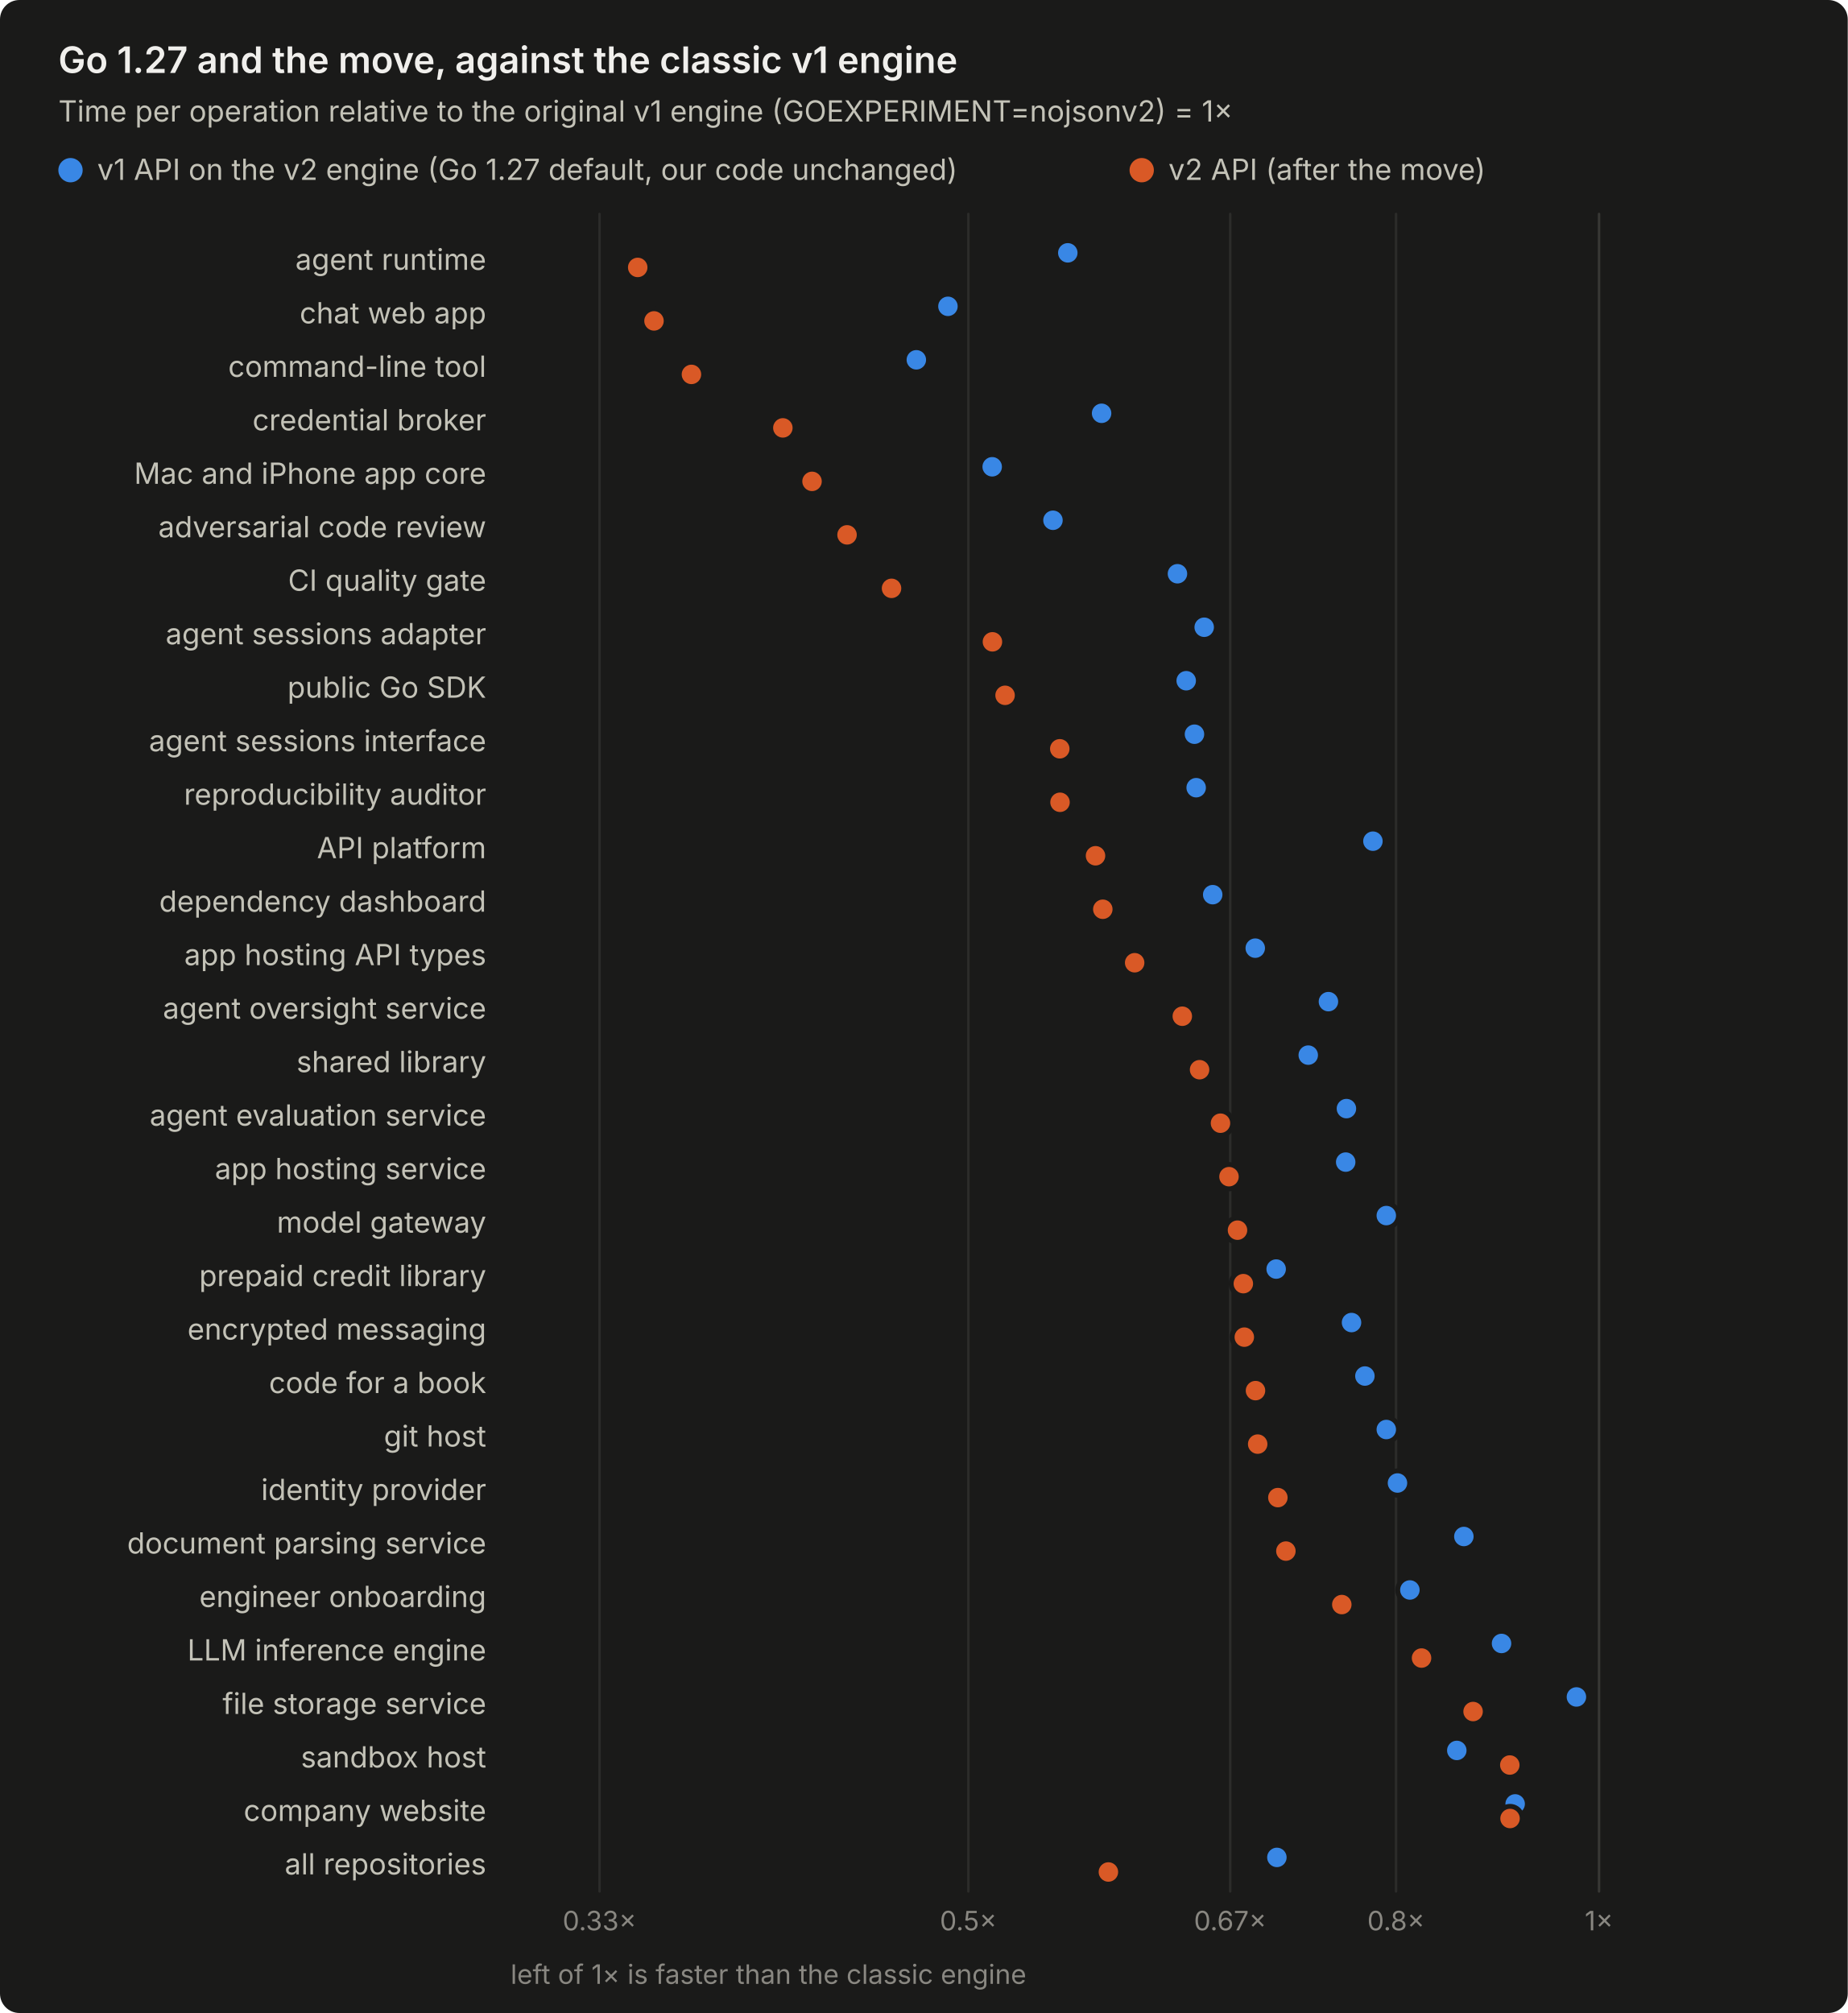
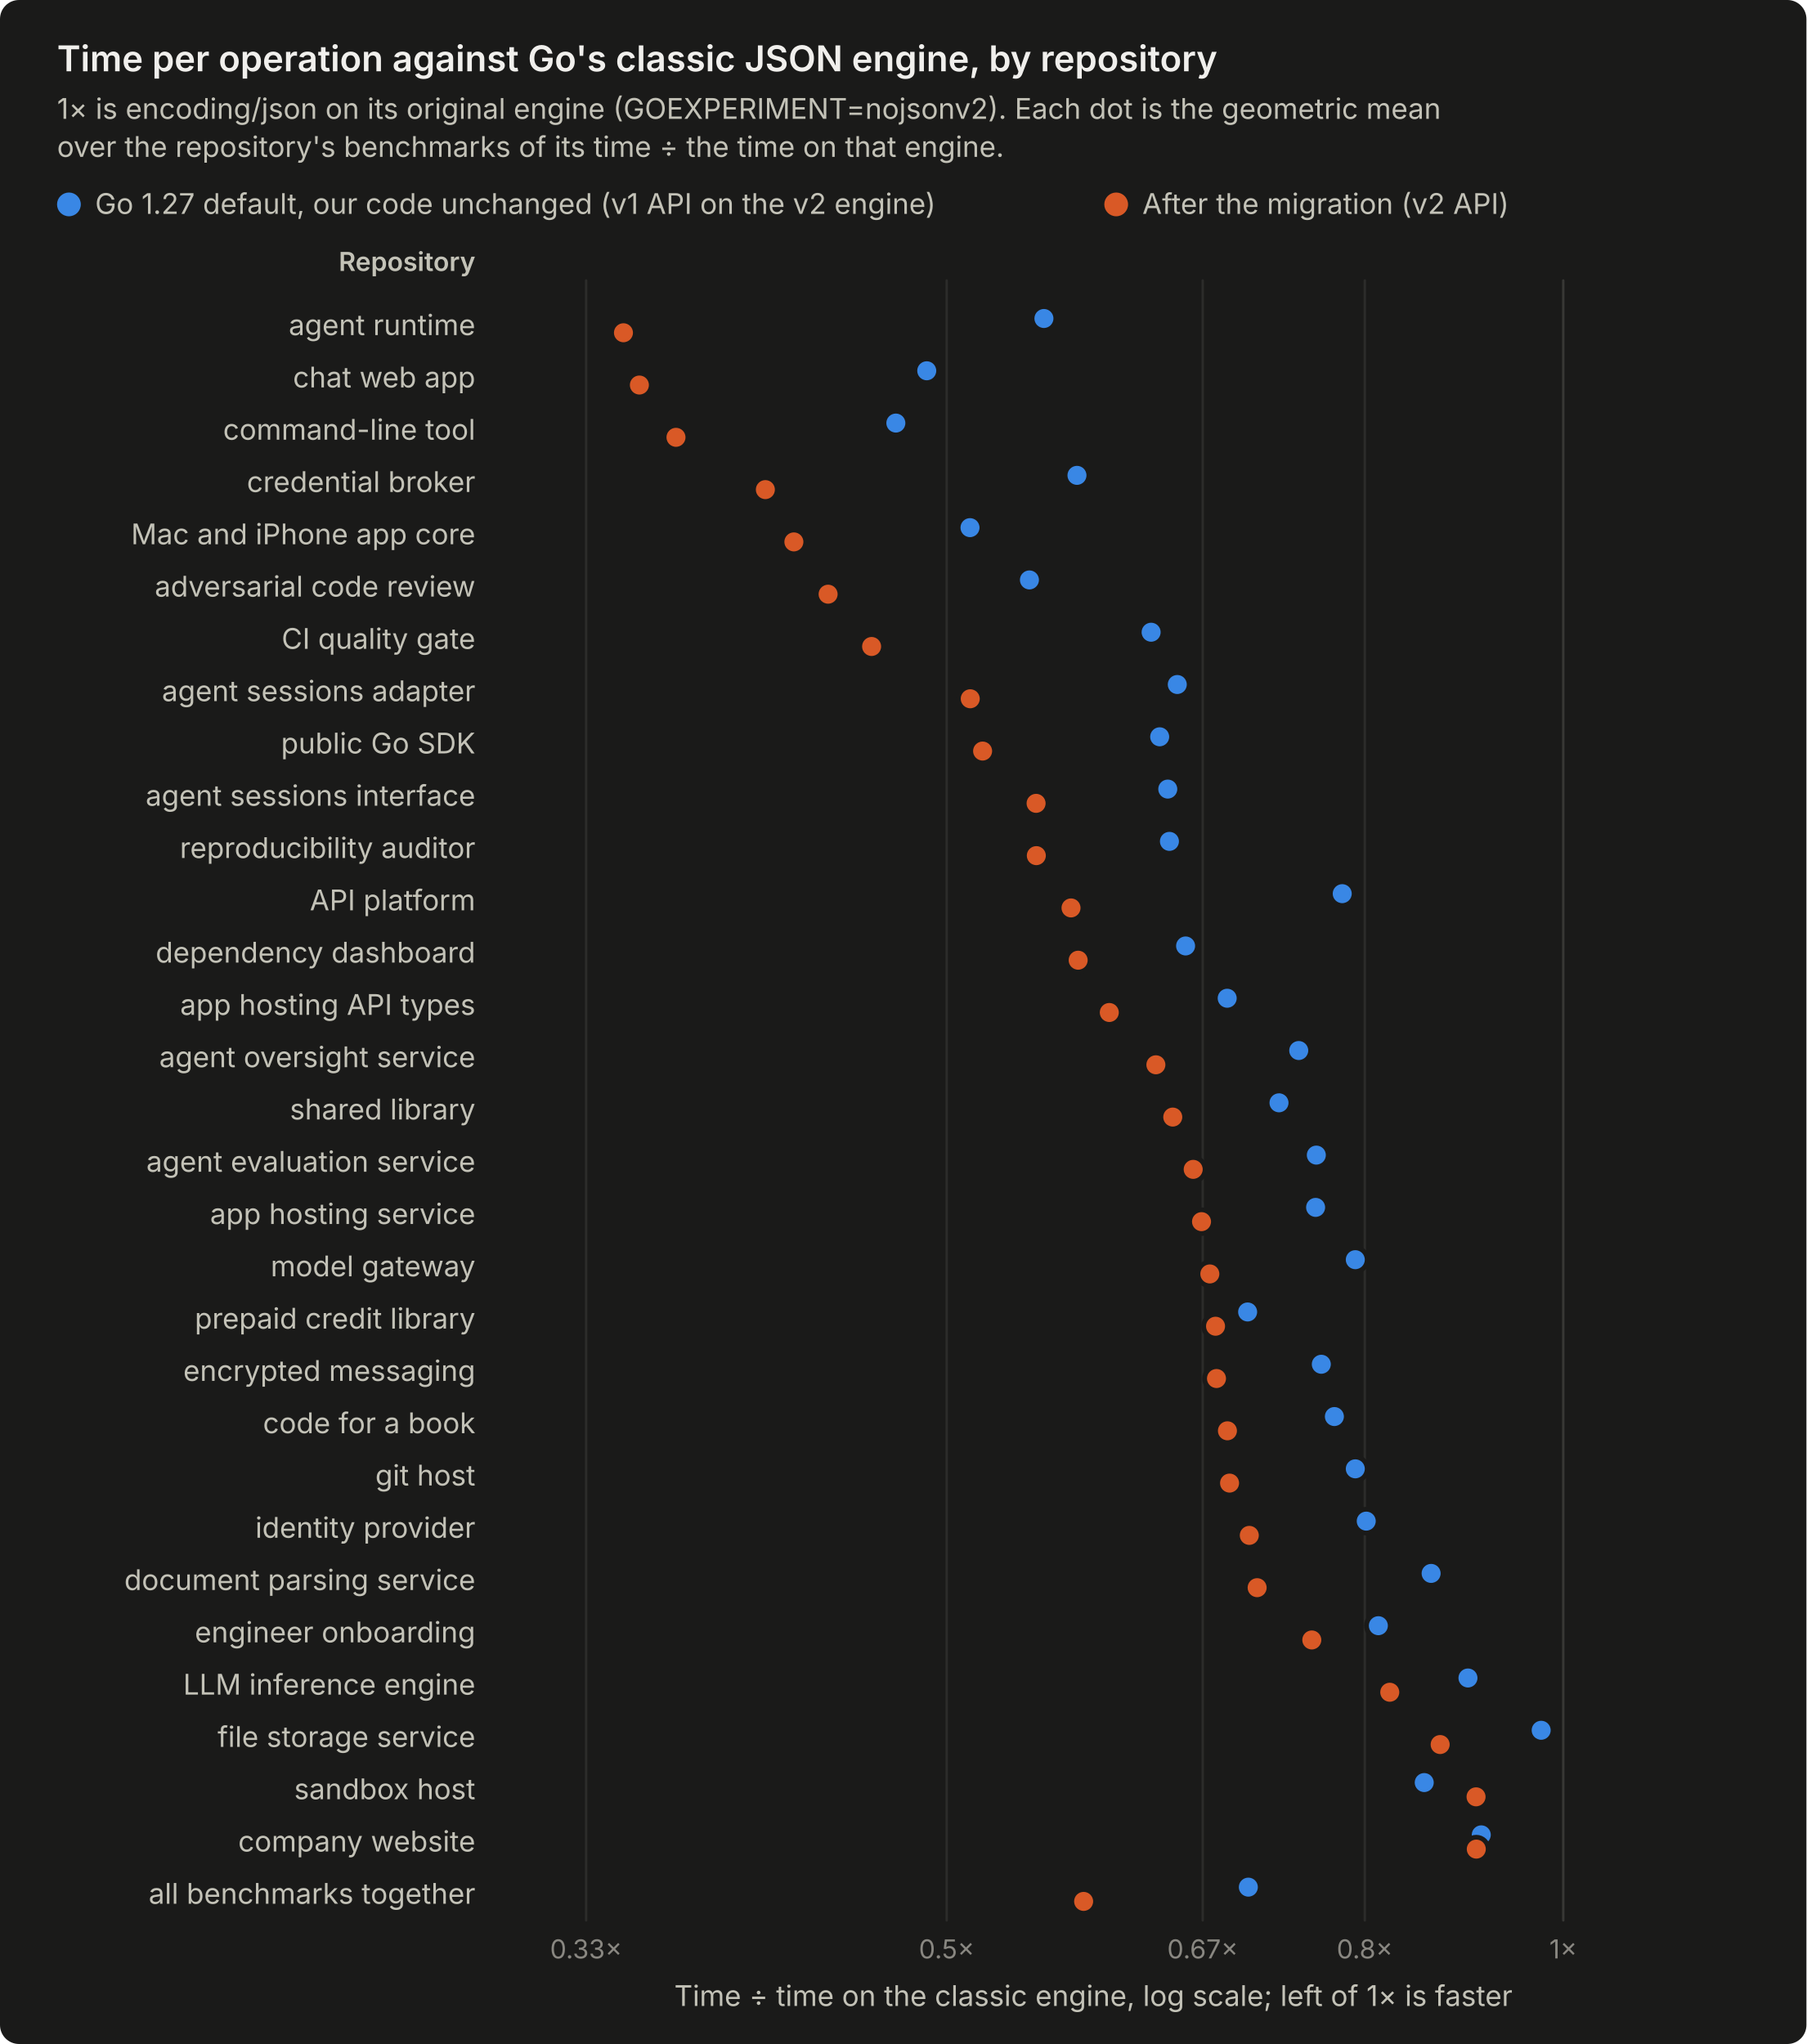
- <svg xmlns="http://www.w3.org/2000/svg" viewBox="0 0 760 828" width="760" height="828" font-family="system-ui, -apple-system, &quot;Segoe UI&quot;, sans-serif" role="img">
-   <rect width="760" height="828" rx="8" fill="#1a1a19" />
-   <text x="24.0" y="30.0" font-size="15" fill="#f0efec" text-anchor="start" font-weight="600">Go 1.27 and the move, against the classic v1 engine</text>
-   <text x="24.0" y="50.0" font-size="12" fill="#c3c2b7" text-anchor="start" font-weight="400">Time per operation relative to the original v1 engine (GOEXPERIMENT=nojsonv2) = 1×</text>
-   <circle cx="29.0" cy="70.0" r="5" fill="#3987e5" />
-   <text x="40.0" y="74.0" font-size="12" fill="#c3c2b7" text-anchor="start" font-weight="400">v1 API on the v2 engine (Go 1.27 default, our code unchanged)</text>
-   <circle cx="469.6" cy="70.0" r="5" fill="#d95926" />
-   <text x="480.6" y="74.0" font-size="12" fill="#c3c2b7" text-anchor="start" font-weight="400">v2 API (after the move)</text>
-   <line x1="246.6" y1="88.0" x2="246.6" y2="778.0" stroke="#2c2c2a" stroke-width="1" stroke-linecap="round" />
-   <text x="246.6" y="794.0" font-size="11" fill="#898781" text-anchor="middle" font-variant-numeric="tabular-nums">0.33×</text>
-   <line x1="398.3" y1="88.0" x2="398.3" y2="778.0" stroke="#2c2c2a" stroke-width="1" stroke-linecap="round" />
-   <text x="398.3" y="794.0" font-size="11" fill="#898781" text-anchor="middle" font-variant-numeric="tabular-nums">0.5×</text>
-   <line x1="506.0" y1="88.0" x2="506.0" y2="778.0" stroke="#2c2c2a" stroke-width="1" stroke-linecap="round" />
-   <text x="506.0" y="794.0" font-size="11" fill="#898781" text-anchor="middle" font-variant-numeric="tabular-nums">0.67×</text>
-   <line x1="574.2" y1="88.0" x2="574.2" y2="778.0" stroke="#2c2c2a" stroke-width="1" stroke-linecap="round" />
-   <text x="574.2" y="794.0" font-size="11" fill="#898781" text-anchor="middle" font-variant-numeric="tabular-nums">0.8×</text>
-   <line x1="657.7" y1="88.0" x2="657.7" y2="778.0" stroke="#383835" stroke-width="1" stroke-linecap="round" />
-   <text x="657.7" y="794.0" font-size="11" fill="#898781" text-anchor="middle" font-variant-numeric="tabular-nums">1×</text>
-   <text x="200.0" y="111.0" font-size="12" fill="#c3c2b7" text-anchor="end" font-weight="400">agent runtime</text>
-   <circle cx="439.2" cy="104.0" r="5" fill="#3987e5" stroke="#1a1a19" stroke-width="2" />
-   <circle cx="262.3" cy="110.0" r="5" fill="#d95926" stroke="#1a1a19" stroke-width="2" />
-   <text x="200.0" y="133.0" font-size="12" fill="#c3c2b7" text-anchor="end" font-weight="400">chat web app</text>
-   <circle cx="389.9" cy="126.0" r="5" fill="#3987e5" stroke="#1a1a19" stroke-width="2" />
-   <circle cx="269.0" cy="132.0" r="5" fill="#d95926" stroke="#1a1a19" stroke-width="2" />
-   <text x="200.0" y="155.0" font-size="12" fill="#c3c2b7" text-anchor="end" font-weight="400">command-line tool</text>
-   <circle cx="376.9" cy="148.0" r="5" fill="#3987e5" stroke="#1a1a19" stroke-width="2" />
-   <circle cx="284.4" cy="154.0" r="5" fill="#d95926" stroke="#1a1a19" stroke-width="2" />
-   <text x="200.0" y="177.0" font-size="12" fill="#c3c2b7" text-anchor="end" font-weight="400">credential broker</text>
-   <circle cx="453.1" cy="170.0" r="5" fill="#3987e5" stroke="#1a1a19" stroke-width="2" />
-   <circle cx="322.0" cy="176.0" r="5" fill="#d95926" stroke="#1a1a19" stroke-width="2" />
-   <text x="200.0" y="199.0" font-size="12" fill="#c3c2b7" text-anchor="end" font-weight="400">Mac and iPhone app core</text>
-   <circle cx="408.1" cy="192.0" r="5" fill="#3987e5" stroke="#1a1a19" stroke-width="2" />
-   <circle cx="334.0" cy="198.0" r="5" fill="#d95926" stroke="#1a1a19" stroke-width="2" />
-   <text x="200.0" y="221.0" font-size="12" fill="#c3c2b7" text-anchor="end" font-weight="400">adversarial code review</text>
-   <circle cx="433.1" cy="214.0" r="5" fill="#3987e5" stroke="#1a1a19" stroke-width="2" />
-   <circle cx="348.4" cy="220.0" r="5" fill="#d95926" stroke="#1a1a19" stroke-width="2" />
-   <text x="200.0" y="243.0" font-size="12" fill="#c3c2b7" text-anchor="end" font-weight="400">CI quality gate</text>
-   <circle cx="484.3" cy="236.0" r="5" fill="#3987e5" stroke="#1a1a19" stroke-width="2" />
-   <circle cx="366.7" cy="242.0" r="5" fill="#d95926" stroke="#1a1a19" stroke-width="2" />
-   <text x="200.0" y="265.0" font-size="12" fill="#c3c2b7" text-anchor="end" font-weight="400">agent sessions adapter</text>
-   <circle cx="495.3" cy="258.0" r="5" fill="#3987e5" stroke="#1a1a19" stroke-width="2" />
-   <circle cx="408.2" cy="264.0" r="5" fill="#d95926" stroke="#1a1a19" stroke-width="2" />
-   <text x="200.0" y="287.0" font-size="12" fill="#c3c2b7" text-anchor="end" font-weight="400">public Go SDK</text>
-   <circle cx="487.9" cy="280.0" r="5" fill="#3987e5" stroke="#1a1a19" stroke-width="2" />
-   <circle cx="413.4" cy="286.0" r="5" fill="#d95926" stroke="#1a1a19" stroke-width="2" />
-   <text x="200.0" y="309.0" font-size="12" fill="#c3c2b7" text-anchor="end" font-weight="400">agent sessions interface</text>
-   <circle cx="491.3" cy="302.0" r="5" fill="#3987e5" stroke="#1a1a19" stroke-width="2" />
-   <circle cx="435.9" cy="308.0" r="5" fill="#d95926" stroke="#1a1a19" stroke-width="2" />
-   <text x="200.0" y="331.0" font-size="12" fill="#c3c2b7" text-anchor="end" font-weight="400">reproducibility auditor</text>
-   <circle cx="492.0" cy="324.0" r="5" fill="#3987e5" stroke="#1a1a19" stroke-width="2" />
-   <circle cx="436.0" cy="330.0" r="5" fill="#d95926" stroke="#1a1a19" stroke-width="2" />
-   <text x="200.0" y="353.0" font-size="12" fill="#c3c2b7" text-anchor="end" font-weight="400">API platform</text>
-   <circle cx="564.7" cy="346.0" r="5" fill="#3987e5" stroke="#1a1a19" stroke-width="2" />
-   <circle cx="450.6" cy="352.0" r="5" fill="#d95926" stroke="#1a1a19" stroke-width="2" />
-   <text x="200.0" y="375.0" font-size="12" fill="#c3c2b7" text-anchor="end" font-weight="400">dependency dashboard</text>
-   <circle cx="498.8" cy="368.0" r="5" fill="#3987e5" stroke="#1a1a19" stroke-width="2" />
-   <circle cx="453.6" cy="374.0" r="5" fill="#d95926" stroke="#1a1a19" stroke-width="2" />
-   <text x="200.0" y="397.0" font-size="12" fill="#c3c2b7" text-anchor="end" font-weight="400">app hosting API types</text>
-   <circle cx="516.3" cy="390.0" r="5" fill="#3987e5" stroke="#1a1a19" stroke-width="2" />
-   <circle cx="466.7" cy="396.0" r="5" fill="#d95926" stroke="#1a1a19" stroke-width="2" />
-   <text x="200.0" y="419.0" font-size="12" fill="#c3c2b7" text-anchor="end" font-weight="400">agent oversight service</text>
-   <circle cx="546.4" cy="412.0" r="5" fill="#3987e5" stroke="#1a1a19" stroke-width="2" />
-   <circle cx="486.3" cy="418.0" r="5" fill="#d95926" stroke="#1a1a19" stroke-width="2" />
-   <text x="200.0" y="441.0" font-size="12" fill="#c3c2b7" text-anchor="end" font-weight="400">shared library</text>
-   <circle cx="538.1" cy="434.0" r="5" fill="#3987e5" stroke="#1a1a19" stroke-width="2" />
-   <circle cx="493.4" cy="440.0" r="5" fill="#d95926" stroke="#1a1a19" stroke-width="2" />
-   <text x="200.0" y="463.0" font-size="12" fill="#c3c2b7" text-anchor="end" font-weight="400">agent evaluation service</text>
-   <circle cx="553.8" cy="456.0" r="5" fill="#3987e5" stroke="#1a1a19" stroke-width="2" />
-   <circle cx="502.0" cy="462.0" r="5" fill="#d95926" stroke="#1a1a19" stroke-width="2" />
-   <text x="200.0" y="485.0" font-size="12" fill="#c3c2b7" text-anchor="end" font-weight="400">app hosting service</text>
-   <circle cx="553.5" cy="478.0" r="5" fill="#3987e5" stroke="#1a1a19" stroke-width="2" />
-   <circle cx="505.5" cy="484.0" r="5" fill="#d95926" stroke="#1a1a19" stroke-width="2" />
-   <text x="200.0" y="507.0" font-size="12" fill="#c3c2b7" text-anchor="end" font-weight="400">model gateway</text>
-   <circle cx="570.2" cy="500.0" r="5" fill="#3987e5" stroke="#1a1a19" stroke-width="2" />
-   <circle cx="509.0" cy="506.0" r="5" fill="#d95926" stroke="#1a1a19" stroke-width="2" />
-   <text x="200.0" y="529.0" font-size="12" fill="#c3c2b7" text-anchor="end" font-weight="400">prepaid credit library</text>
-   <circle cx="524.9" cy="522.0" r="5" fill="#3987e5" stroke="#1a1a19" stroke-width="2" />
-   <circle cx="511.4" cy="528.0" r="5" fill="#d95926" stroke="#1a1a19" stroke-width="2" />
-   <text x="200.0" y="551.0" font-size="12" fill="#c3c2b7" text-anchor="end" font-weight="400">encrypted messaging</text>
-   <circle cx="555.9" cy="544.0" r="5" fill="#3987e5" stroke="#1a1a19" stroke-width="2" />
-   <circle cx="511.8" cy="550.0" r="5" fill="#d95926" stroke="#1a1a19" stroke-width="2" />
-   <text x="200.0" y="573.0" font-size="12" fill="#c3c2b7" text-anchor="end" font-weight="400">code for a book</text>
-   <circle cx="561.4" cy="566.0" r="5" fill="#3987e5" stroke="#1a1a19" stroke-width="2" />
-   <circle cx="516.4" cy="572.0" r="5" fill="#d95926" stroke="#1a1a19" stroke-width="2" />
-   <text x="200.0" y="595.0" font-size="12" fill="#c3c2b7" text-anchor="end" font-weight="400">git host</text>
-   <circle cx="570.2" cy="588.0" r="5" fill="#3987e5" stroke="#1a1a19" stroke-width="2" />
-   <circle cx="517.3" cy="594.0" r="5" fill="#d95926" stroke="#1a1a19" stroke-width="2" />
-   <text x="200.0" y="617.0" font-size="12" fill="#c3c2b7" text-anchor="end" font-weight="400">identity provider</text>
-   <circle cx="574.8" cy="610.0" r="5" fill="#3987e5" stroke="#1a1a19" stroke-width="2" />
-   <circle cx="525.6" cy="616.0" r="5" fill="#d95926" stroke="#1a1a19" stroke-width="2" />
-   <text x="200.0" y="639.0" font-size="12" fill="#c3c2b7" text-anchor="end" font-weight="400">document parsing service</text>
-   <circle cx="602.1" cy="632.0" r="5" fill="#3987e5" stroke="#1a1a19" stroke-width="2" />
-   <circle cx="528.9" cy="638.0" r="5" fill="#d95926" stroke="#1a1a19" stroke-width="2" />
-   <text x="200.0" y="661.0" font-size="12" fill="#c3c2b7" text-anchor="end" font-weight="400">engineer onboarding</text>
-   <circle cx="579.9" cy="654.0" r="5" fill="#3987e5" stroke="#1a1a19" stroke-width="2" />
-   <circle cx="551.9" cy="660.0" r="5" fill="#d95926" stroke="#1a1a19" stroke-width="2" />
-   <text x="200.0" y="683.0" font-size="12" fill="#c3c2b7" text-anchor="end" font-weight="400">LLM inference engine</text>
-   <circle cx="617.6" cy="676.0" r="5" fill="#3987e5" stroke="#1a1a19" stroke-width="2" />
-   <circle cx="584.7" cy="682.0" r="5" fill="#d95926" stroke="#1a1a19" stroke-width="2" />
-   <text x="200.0" y="705.0" font-size="12" fill="#c3c2b7" text-anchor="end" font-weight="400">file storage service</text>
-   <circle cx="648.4" cy="698.0" r="5" fill="#3987e5" stroke="#1a1a19" stroke-width="2" />
-   <circle cx="605.9" cy="704.0" r="5" fill="#d95926" stroke="#1a1a19" stroke-width="2" />
-   <text x="200.0" y="727.0" font-size="12" fill="#c3c2b7" text-anchor="end" font-weight="400">sandbox host</text>
-   <circle cx="599.2" cy="720.0" r="5" fill="#3987e5" stroke="#1a1a19" stroke-width="2" />
-   <circle cx="621.0" cy="726.0" r="5" fill="#d95926" stroke="#1a1a19" stroke-width="2" />
-   <text x="200.0" y="749.0" font-size="12" fill="#c3c2b7" text-anchor="end" font-weight="400">company website</text>
-   <circle cx="623.2" cy="742.0" r="5" fill="#3987e5" stroke="#1a1a19" stroke-width="2" />
-   <circle cx="621.1" cy="748.0" r="5" fill="#d95926" stroke="#1a1a19" stroke-width="2" />
-   <text x="200.0" y="771.0" font-size="12" fill="#c3c2b7" text-anchor="end" font-weight="400">all repositories</text>
-   <circle cx="525.2" cy="764.0" r="5" fill="#3987e5" stroke="#1a1a19" stroke-width="2" />
-   <circle cx="455.9" cy="770.0" r="5" fill="#d95926" stroke="#1a1a19" stroke-width="2" />
-   <text x="210.0" y="816.0" font-size="11" fill="#898781" text-anchor="start" font-weight="400">left of 1× is faster than the classic engine</text>
+ <svg xmlns="http://www.w3.org/2000/svg" viewBox="0 0 760 860" width="760" height="860" font-family="system-ui, -apple-system, &quot;Segoe UI&quot;, sans-serif" role="img">
+   <rect width="760" height="860" rx="8" fill="#1a1a19" />
+   <text x="24.0" y="30.0" font-size="15" fill="#f0efec" text-anchor="start" font-weight="600">Time per operation against Go's classic JSON engine, by repository</text>
+   <text x="24.0" y="50.0" font-size="12" fill="#c3c2b7" text-anchor="start" font-weight="400">1× is encoding/json on its original engine (GOEXPERIMENT=nojsonv2). Each dot is the geometric mean</text>
+   <text x="24.0" y="66.0" font-size="12" fill="#c3c2b7" text-anchor="start" font-weight="400">over the repository's benchmarks of its time ÷ the time on that engine.</text>
+   <circle cx="29.0" cy="86.0" r="5" fill="#3987e5" />
+   <text x="40.0" y="90.0" font-size="12" fill="#c3c2b7" text-anchor="start" font-weight="400">Go 1.27 default, our code unchanged (v1 API on the v2 engine)</text>
+   <circle cx="469.6" cy="86.0" r="5" fill="#d95926" />
+   <text x="480.6" y="90.0" font-size="12" fill="#c3c2b7" text-anchor="start" font-weight="400">After the migration (v2 API)</text>
+   <line x1="246.6" y1="118.0" x2="246.6" y2="808.0" stroke="#2c2c2a" stroke-width="1" stroke-linecap="round" />
+   <text x="246.6" y="824.0" font-size="11" fill="#898781" text-anchor="middle" font-variant-numeric="tabular-nums">0.33×</text>
+   <line x1="398.3" y1="118.0" x2="398.3" y2="808.0" stroke="#2c2c2a" stroke-width="1" stroke-linecap="round" />
+   <text x="398.3" y="824.0" font-size="11" fill="#898781" text-anchor="middle" font-variant-numeric="tabular-nums">0.5×</text>
+   <line x1="506.0" y1="118.0" x2="506.0" y2="808.0" stroke="#2c2c2a" stroke-width="1" stroke-linecap="round" />
+   <text x="506.0" y="824.0" font-size="11" fill="#898781" text-anchor="middle" font-variant-numeric="tabular-nums">0.67×</text>
+   <line x1="574.2" y1="118.0" x2="574.2" y2="808.0" stroke="#2c2c2a" stroke-width="1" stroke-linecap="round" />
+   <text x="574.2" y="824.0" font-size="11" fill="#898781" text-anchor="middle" font-variant-numeric="tabular-nums">0.8×</text>
+   <line x1="657.7" y1="118.0" x2="657.7" y2="808.0" stroke="#383835" stroke-width="1" stroke-linecap="round" />
+   <text x="657.7" y="824.0" font-size="11" fill="#898781" text-anchor="middle" font-variant-numeric="tabular-nums">1×</text>
+   <text x="200.0" y="114.0" font-size="11" fill="#c3c2b7" text-anchor="end" font-weight="600">Repository</text>
+   <text x="200.0" y="141.0" font-size="12" fill="#c3c2b7" text-anchor="end" font-weight="400">agent runtime</text>
+   <circle cx="439.2" cy="134.0" r="5" fill="#3987e5" stroke="#1a1a19" stroke-width="2" />
+   <circle cx="262.3" cy="140.0" r="5" fill="#d95926" stroke="#1a1a19" stroke-width="2" />
+   <text x="200.0" y="163.0" font-size="12" fill="#c3c2b7" text-anchor="end" font-weight="400">chat web app</text>
+   <circle cx="389.9" cy="156.0" r="5" fill="#3987e5" stroke="#1a1a19" stroke-width="2" />
+   <circle cx="269.0" cy="162.0" r="5" fill="#d95926" stroke="#1a1a19" stroke-width="2" />
+   <text x="200.0" y="185.0" font-size="12" fill="#c3c2b7" text-anchor="end" font-weight="400">command-line tool</text>
+   <circle cx="376.9" cy="178.0" r="5" fill="#3987e5" stroke="#1a1a19" stroke-width="2" />
+   <circle cx="284.4" cy="184.0" r="5" fill="#d95926" stroke="#1a1a19" stroke-width="2" />
+   <text x="200.0" y="207.0" font-size="12" fill="#c3c2b7" text-anchor="end" font-weight="400">credential broker</text>
+   <circle cx="453.1" cy="200.0" r="5" fill="#3987e5" stroke="#1a1a19" stroke-width="2" />
+   <circle cx="322.0" cy="206.0" r="5" fill="#d95926" stroke="#1a1a19" stroke-width="2" />
+   <text x="200.0" y="229.0" font-size="12" fill="#c3c2b7" text-anchor="end" font-weight="400">Mac and iPhone app core</text>
+   <circle cx="408.1" cy="222.0" r="5" fill="#3987e5" stroke="#1a1a19" stroke-width="2" />
+   <circle cx="334.0" cy="228.0" r="5" fill="#d95926" stroke="#1a1a19" stroke-width="2" />
+   <text x="200.0" y="251.0" font-size="12" fill="#c3c2b7" text-anchor="end" font-weight="400">adversarial code review</text>
+   <circle cx="433.1" cy="244.0" r="5" fill="#3987e5" stroke="#1a1a19" stroke-width="2" />
+   <circle cx="348.4" cy="250.0" r="5" fill="#d95926" stroke="#1a1a19" stroke-width="2" />
+   <text x="200.0" y="273.0" font-size="12" fill="#c3c2b7" text-anchor="end" font-weight="400">CI quality gate</text>
+   <circle cx="484.3" cy="266.0" r="5" fill="#3987e5" stroke="#1a1a19" stroke-width="2" />
+   <circle cx="366.7" cy="272.0" r="5" fill="#d95926" stroke="#1a1a19" stroke-width="2" />
+   <text x="200.0" y="295.0" font-size="12" fill="#c3c2b7" text-anchor="end" font-weight="400">agent sessions adapter</text>
+   <circle cx="495.3" cy="288.0" r="5" fill="#3987e5" stroke="#1a1a19" stroke-width="2" />
+   <circle cx="408.2" cy="294.0" r="5" fill="#d95926" stroke="#1a1a19" stroke-width="2" />
+   <text x="200.0" y="317.0" font-size="12" fill="#c3c2b7" text-anchor="end" font-weight="400">public Go SDK</text>
+   <circle cx="487.9" cy="310.0" r="5" fill="#3987e5" stroke="#1a1a19" stroke-width="2" />
+   <circle cx="413.4" cy="316.0" r="5" fill="#d95926" stroke="#1a1a19" stroke-width="2" />
+   <text x="200.0" y="339.0" font-size="12" fill="#c3c2b7" text-anchor="end" font-weight="400">agent sessions interface</text>
+   <circle cx="491.3" cy="332.0" r="5" fill="#3987e5" stroke="#1a1a19" stroke-width="2" />
+   <circle cx="435.9" cy="338.0" r="5" fill="#d95926" stroke="#1a1a19" stroke-width="2" />
+   <text x="200.0" y="361.0" font-size="12" fill="#c3c2b7" text-anchor="end" font-weight="400">reproducibility auditor</text>
+   <circle cx="492.0" cy="354.0" r="5" fill="#3987e5" stroke="#1a1a19" stroke-width="2" />
+   <circle cx="436.0" cy="360.0" r="5" fill="#d95926" stroke="#1a1a19" stroke-width="2" />
+   <text x="200.0" y="383.0" font-size="12" fill="#c3c2b7" text-anchor="end" font-weight="400">API platform</text>
+   <circle cx="564.7" cy="376.0" r="5" fill="#3987e5" stroke="#1a1a19" stroke-width="2" />
+   <circle cx="450.6" cy="382.0" r="5" fill="#d95926" stroke="#1a1a19" stroke-width="2" />
+   <text x="200.0" y="405.0" font-size="12" fill="#c3c2b7" text-anchor="end" font-weight="400">dependency dashboard</text>
+   <circle cx="498.8" cy="398.0" r="5" fill="#3987e5" stroke="#1a1a19" stroke-width="2" />
+   <circle cx="453.6" cy="404.0" r="5" fill="#d95926" stroke="#1a1a19" stroke-width="2" />
+   <text x="200.0" y="427.0" font-size="12" fill="#c3c2b7" text-anchor="end" font-weight="400">app hosting API types</text>
+   <circle cx="516.3" cy="420.0" r="5" fill="#3987e5" stroke="#1a1a19" stroke-width="2" />
+   <circle cx="466.7" cy="426.0" r="5" fill="#d95926" stroke="#1a1a19" stroke-width="2" />
+   <text x="200.0" y="449.0" font-size="12" fill="#c3c2b7" text-anchor="end" font-weight="400">agent oversight service</text>
+   <circle cx="546.4" cy="442.0" r="5" fill="#3987e5" stroke="#1a1a19" stroke-width="2" />
+   <circle cx="486.3" cy="448.0" r="5" fill="#d95926" stroke="#1a1a19" stroke-width="2" />
+   <text x="200.0" y="471.0" font-size="12" fill="#c3c2b7" text-anchor="end" font-weight="400">shared library</text>
+   <circle cx="538.1" cy="464.0" r="5" fill="#3987e5" stroke="#1a1a19" stroke-width="2" />
+   <circle cx="493.4" cy="470.0" r="5" fill="#d95926" stroke="#1a1a19" stroke-width="2" />
+   <text x="200.0" y="493.0" font-size="12" fill="#c3c2b7" text-anchor="end" font-weight="400">agent evaluation service</text>
+   <circle cx="553.8" cy="486.0" r="5" fill="#3987e5" stroke="#1a1a19" stroke-width="2" />
+   <circle cx="502.0" cy="492.0" r="5" fill="#d95926" stroke="#1a1a19" stroke-width="2" />
+   <text x="200.0" y="515.0" font-size="12" fill="#c3c2b7" text-anchor="end" font-weight="400">app hosting service</text>
+   <circle cx="553.5" cy="508.0" r="5" fill="#3987e5" stroke="#1a1a19" stroke-width="2" />
+   <circle cx="505.5" cy="514.0" r="5" fill="#d95926" stroke="#1a1a19" stroke-width="2" />
+   <text x="200.0" y="537.0" font-size="12" fill="#c3c2b7" text-anchor="end" font-weight="400">model gateway</text>
+   <circle cx="570.2" cy="530.0" r="5" fill="#3987e5" stroke="#1a1a19" stroke-width="2" />
+   <circle cx="509.0" cy="536.0" r="5" fill="#d95926" stroke="#1a1a19" stroke-width="2" />
+   <text x="200.0" y="559.0" font-size="12" fill="#c3c2b7" text-anchor="end" font-weight="400">prepaid credit library</text>
+   <circle cx="524.9" cy="552.0" r="5" fill="#3987e5" stroke="#1a1a19" stroke-width="2" />
+   <circle cx="511.4" cy="558.0" r="5" fill="#d95926" stroke="#1a1a19" stroke-width="2" />
+   <text x="200.0" y="581.0" font-size="12" fill="#c3c2b7" text-anchor="end" font-weight="400">encrypted messaging</text>
+   <circle cx="555.9" cy="574.0" r="5" fill="#3987e5" stroke="#1a1a19" stroke-width="2" />
+   <circle cx="511.8" cy="580.0" r="5" fill="#d95926" stroke="#1a1a19" stroke-width="2" />
+   <text x="200.0" y="603.0" font-size="12" fill="#c3c2b7" text-anchor="end" font-weight="400">code for a book</text>
+   <circle cx="561.4" cy="596.0" r="5" fill="#3987e5" stroke="#1a1a19" stroke-width="2" />
+   <circle cx="516.4" cy="602.0" r="5" fill="#d95926" stroke="#1a1a19" stroke-width="2" />
+   <text x="200.0" y="625.0" font-size="12" fill="#c3c2b7" text-anchor="end" font-weight="400">git host</text>
+   <circle cx="570.2" cy="618.0" r="5" fill="#3987e5" stroke="#1a1a19" stroke-width="2" />
+   <circle cx="517.3" cy="624.0" r="5" fill="#d95926" stroke="#1a1a19" stroke-width="2" />
+   <text x="200.0" y="647.0" font-size="12" fill="#c3c2b7" text-anchor="end" font-weight="400">identity provider</text>
+   <circle cx="574.8" cy="640.0" r="5" fill="#3987e5" stroke="#1a1a19" stroke-width="2" />
+   <circle cx="525.6" cy="646.0" r="5" fill="#d95926" stroke="#1a1a19" stroke-width="2" />
+   <text x="200.0" y="669.0" font-size="12" fill="#c3c2b7" text-anchor="end" font-weight="400">document parsing service</text>
+   <circle cx="602.1" cy="662.0" r="5" fill="#3987e5" stroke="#1a1a19" stroke-width="2" />
+   <circle cx="528.9" cy="668.0" r="5" fill="#d95926" stroke="#1a1a19" stroke-width="2" />
+   <text x="200.0" y="691.0" font-size="12" fill="#c3c2b7" text-anchor="end" font-weight="400">engineer onboarding</text>
+   <circle cx="579.9" cy="684.0" r="5" fill="#3987e5" stroke="#1a1a19" stroke-width="2" />
+   <circle cx="551.9" cy="690.0" r="5" fill="#d95926" stroke="#1a1a19" stroke-width="2" />
+   <text x="200.0" y="713.0" font-size="12" fill="#c3c2b7" text-anchor="end" font-weight="400">LLM inference engine</text>
+   <circle cx="617.6" cy="706.0" r="5" fill="#3987e5" stroke="#1a1a19" stroke-width="2" />
+   <circle cx="584.7" cy="712.0" r="5" fill="#d95926" stroke="#1a1a19" stroke-width="2" />
+   <text x="200.0" y="735.0" font-size="12" fill="#c3c2b7" text-anchor="end" font-weight="400">file storage service</text>
+   <circle cx="648.4" cy="728.0" r="5" fill="#3987e5" stroke="#1a1a19" stroke-width="2" />
+   <circle cx="605.9" cy="734.0" r="5" fill="#d95926" stroke="#1a1a19" stroke-width="2" />
+   <text x="200.0" y="757.0" font-size="12" fill="#c3c2b7" text-anchor="end" font-weight="400">sandbox host</text>
+   <circle cx="599.2" cy="750.0" r="5" fill="#3987e5" stroke="#1a1a19" stroke-width="2" />
+   <circle cx="621.0" cy="756.0" r="5" fill="#d95926" stroke="#1a1a19" stroke-width="2" />
+   <text x="200.0" y="779.0" font-size="12" fill="#c3c2b7" text-anchor="end" font-weight="400">company website</text>
+   <circle cx="623.2" cy="772.0" r="5" fill="#3987e5" stroke="#1a1a19" stroke-width="2" />
+   <circle cx="621.1" cy="778.0" r="5" fill="#d95926" stroke="#1a1a19" stroke-width="2" />
+   <text x="200.0" y="801.0" font-size="12" fill="#c3c2b7" text-anchor="end" font-weight="400">all benchmarks together</text>
+   <circle cx="525.2" cy="794.0" r="5" fill="#3987e5" stroke="#1a1a19" stroke-width="2" />
+   <circle cx="455.9" cy="800.0" r="5" fill="#d95926" stroke="#1a1a19" stroke-width="2" />
+   <text x="460.0" y="844.0" font-size="12" fill="#c3c2b7" text-anchor="middle" font-weight="400">Time ÷ time on the classic engine, log scale; left of 1× is faster</text>
+   <text x="460.0" y="862.0" font-size="11" fill="#898781" text-anchor="middle" font-weight="400" />
</svg>
